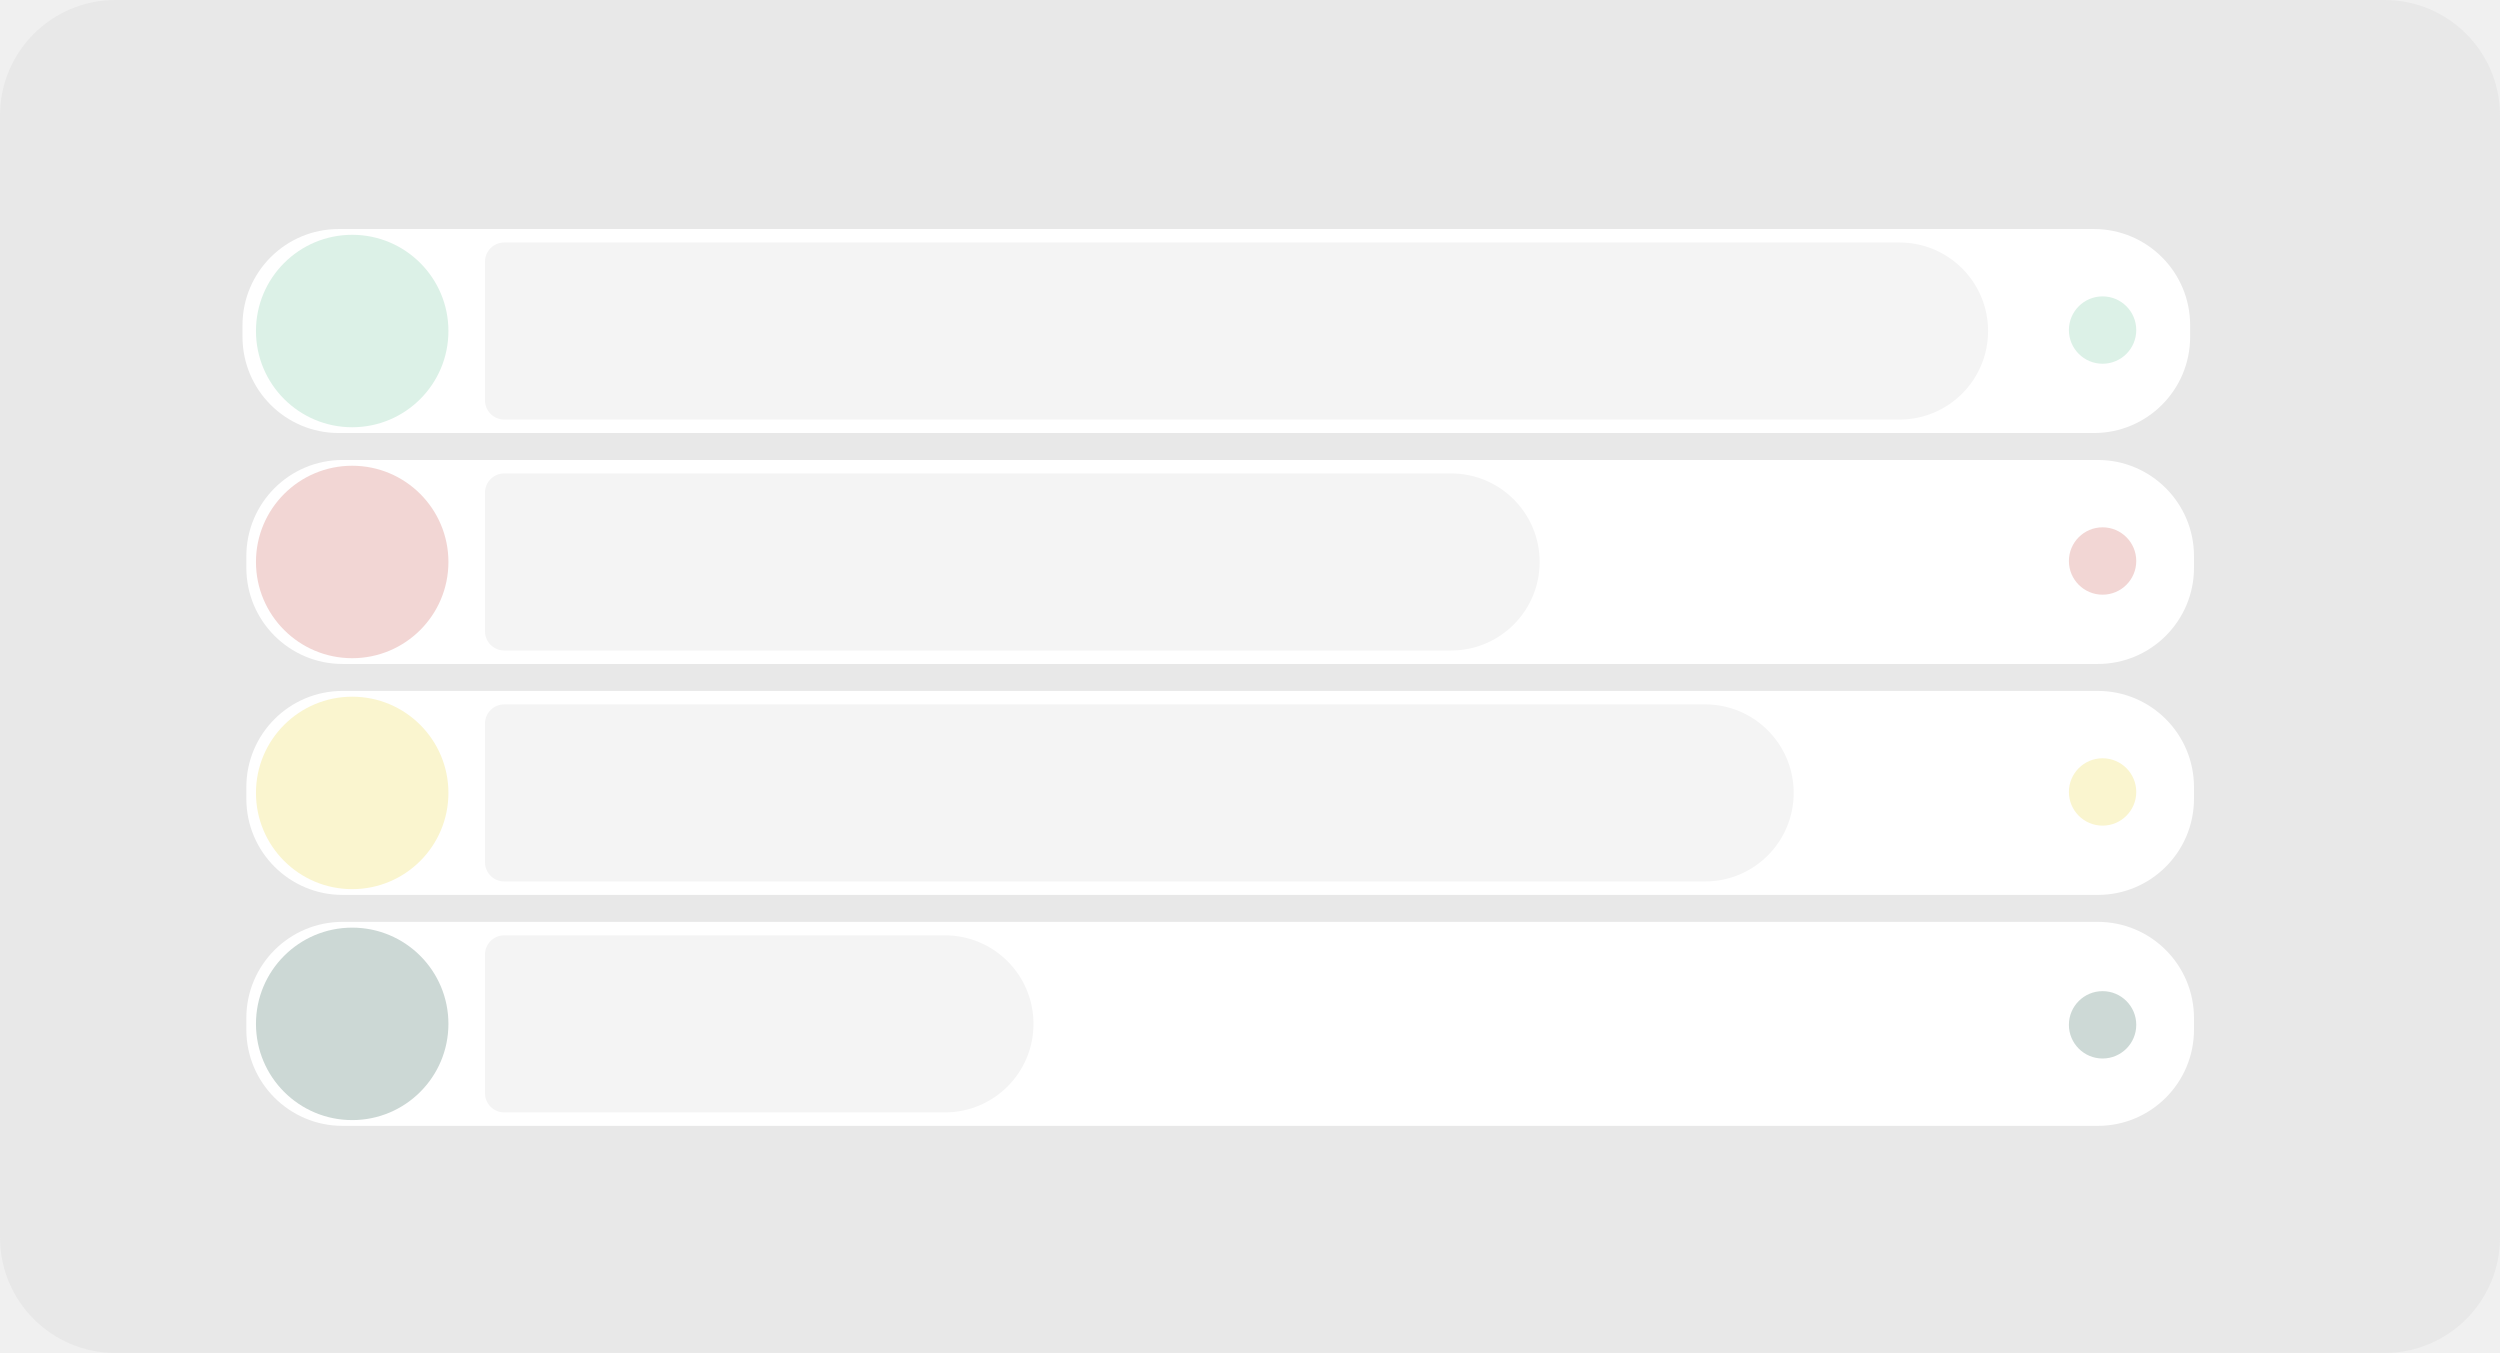
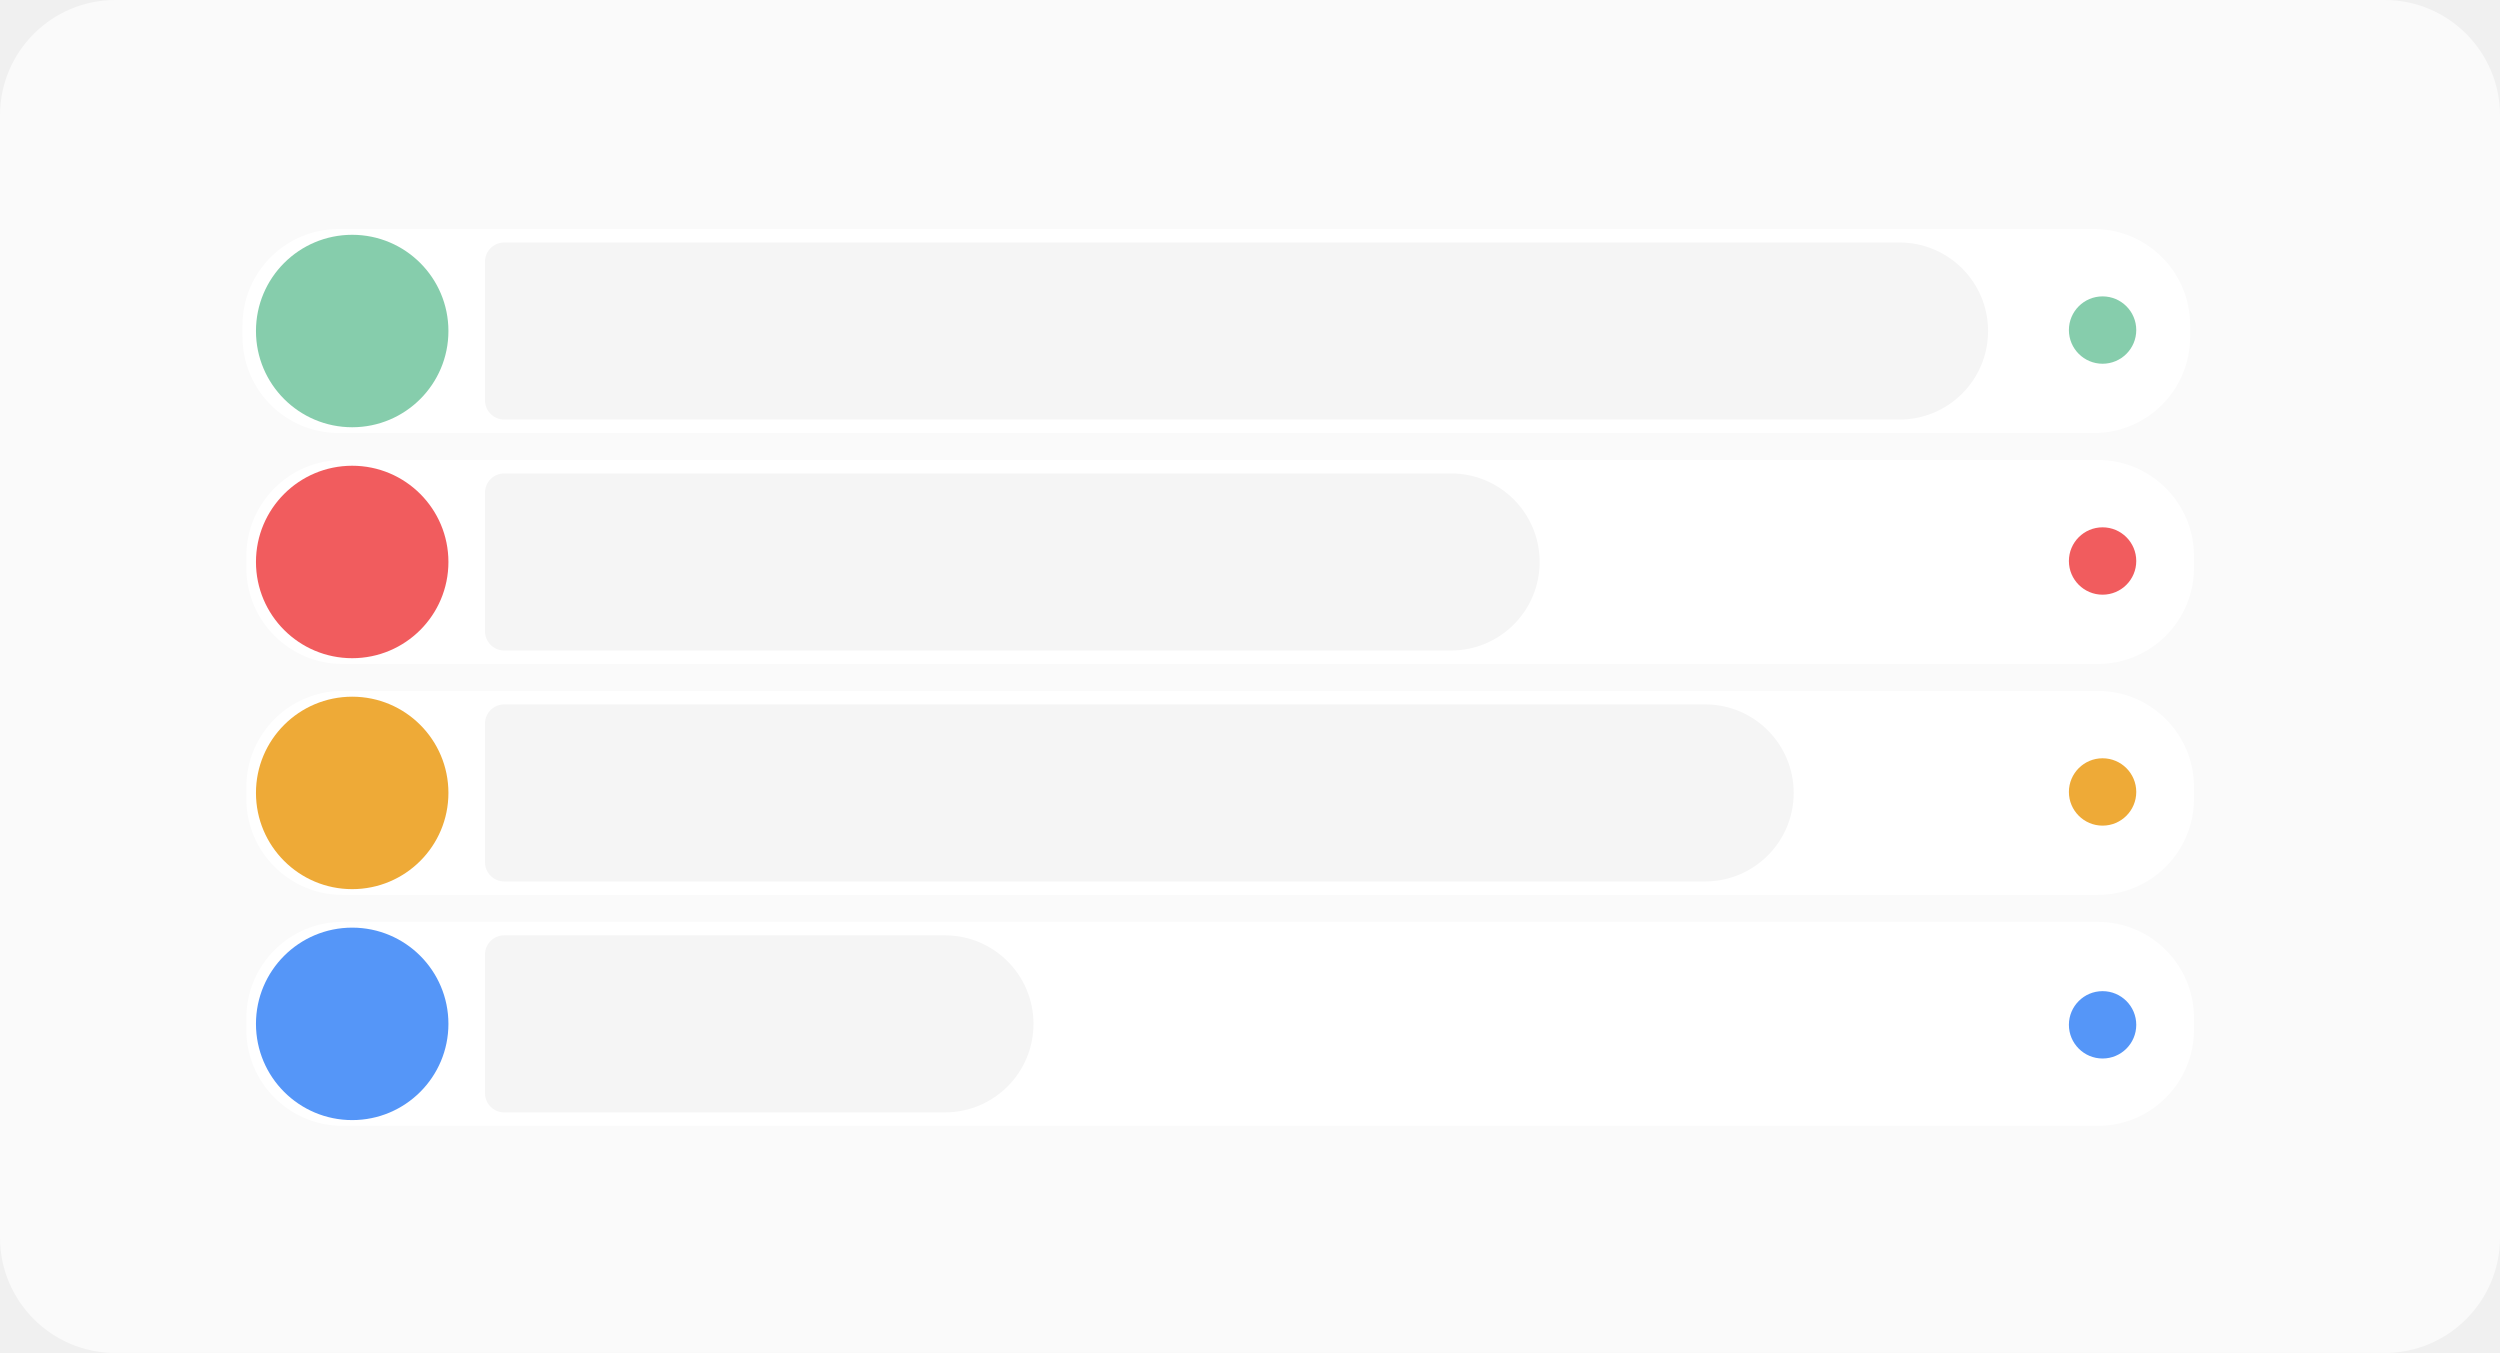
<svg xmlns="http://www.w3.org/2000/svg" width="1299" height="703" viewBox="0 0 1299 703" fill="none">
-   <rect width="1299" height="703" rx="60" fill="#E8E8E8" />
+   <rect width="1299" height="703" rx="60" fill="#FAFAFA" />
  <rect x="126" y="119" width="1012" height="106" rx="50" fill="white" />
  <rect x="128" y="239" width="1012" height="106" rx="50" fill="white" />
  <rect x="128" y="359" width="1012" height="106" rx="50" fill="white" />
  <rect x="128" y="479" width="1012" height="106" rx="50" fill="white" />
-   <path d="M252 136C252 130.477 256.477 126 262 126H987C1012.41 126 1033 146.595 1033 172C1033 197.405 1012.41 218 987 218H262C256.477 218 252 213.523 252 208V136Z" fill="#F4F4F4" />
-   <path d="M252 256C252 250.477 256.477 246 262 246H754C779.405 246 800 266.595 800 292C800 317.405 779.405 338 754 338H262C256.477 338 252 333.523 252 328V256Z" fill="#F4F4F4" />
-   <path d="M252 376C252 370.477 256.477 366 262 366H886C911.405 366 932 386.595 932 412C932 437.405 911.405 458 886 458H262C256.477 458 252 453.523 252 448V376Z" fill="#F4F4F4" />
-   <path d="M252 496C252 490.477 256.477 486 262 486H491C516.405 486 537 506.595 537 532C537 557.405 516.405 578 491 578H262C256.477 578 252 573.523 252 568V496Z" fill="#F4F4F4" />
-   <circle cx="183" cy="172" r="50" fill="#DCF1E7" />
-   <circle cx="1092.5" cy="171.5" r="17.5" fill="#DCF1E7" />
-   <circle cx="1092.5" cy="291.5" r="17.5" fill="#F2D6D4" />
-   <circle cx="1092.5" cy="411.5" r="17.5" fill="#FAF5CF" />
-   <circle cx="1092.5" cy="532.5" r="17.5" fill="#CDD9D6" />
-   <circle cx="183" cy="292" r="50" fill="#F2D6D4" />
-   <circle cx="183" cy="412" r="50" fill="#FAF5CF" />
-   <circle cx="183" cy="532" r="50" fill="#033F30" fill-opacity="0.2" />
+   <path d="M252 136C252 130.477 256.477 126 262 126H987C1012.41 126 1033 146.595 1033 172C1033 197.405 1012.41 218 987 218H262C256.477 218 252 213.523 252 208V136Z" fill="#F5F5F5" />
+   <path d="M252 256C252 250.477 256.477 246 262 246H754C779.405 246 800 266.595 800 292C800 317.405 779.405 338 754 338H262C256.477 338 252 333.523 252 328V256Z" fill="#F5F5F5" />
+   <path d="M252 376C252 370.477 256.477 366 262 366H886C911.405 366 932 386.595 932 412C932 437.405 911.405 458 886 458H262C256.477 458 252 453.523 252 448V376Z" fill="#F5F5F5" />
+   <path d="M252 496C252 490.477 256.477 486 262 486H491C516.405 486 537 506.595 537 532C537 557.405 516.405 578 491 578H262C256.477 578 252 573.523 252 568V496Z" fill="#F5F5F5" />
+   <circle cx="183" cy="172" r="50" fill="#86CDAC" />
+   <circle cx="1092.5" cy="171.5" r="17.5" fill="#86CDAC" />
+   <circle cx="1092.5" cy="291.5" r="17.5" fill="#F15C5E" />
+   <circle cx="1092.5" cy="411.5" r="17.5" fill="#EEAA37" />
+   <circle cx="1092.5" cy="532.5" r="17.5" fill="#5596F8" />
+   <circle cx="183" cy="292" r="50" fill="#F15C5E" />
+   <circle cx="183" cy="412" r="50" fill="#EEAA37" />
+   <circle cx="183" cy="532" r="50" fill="#5596F8" />
</svg>
